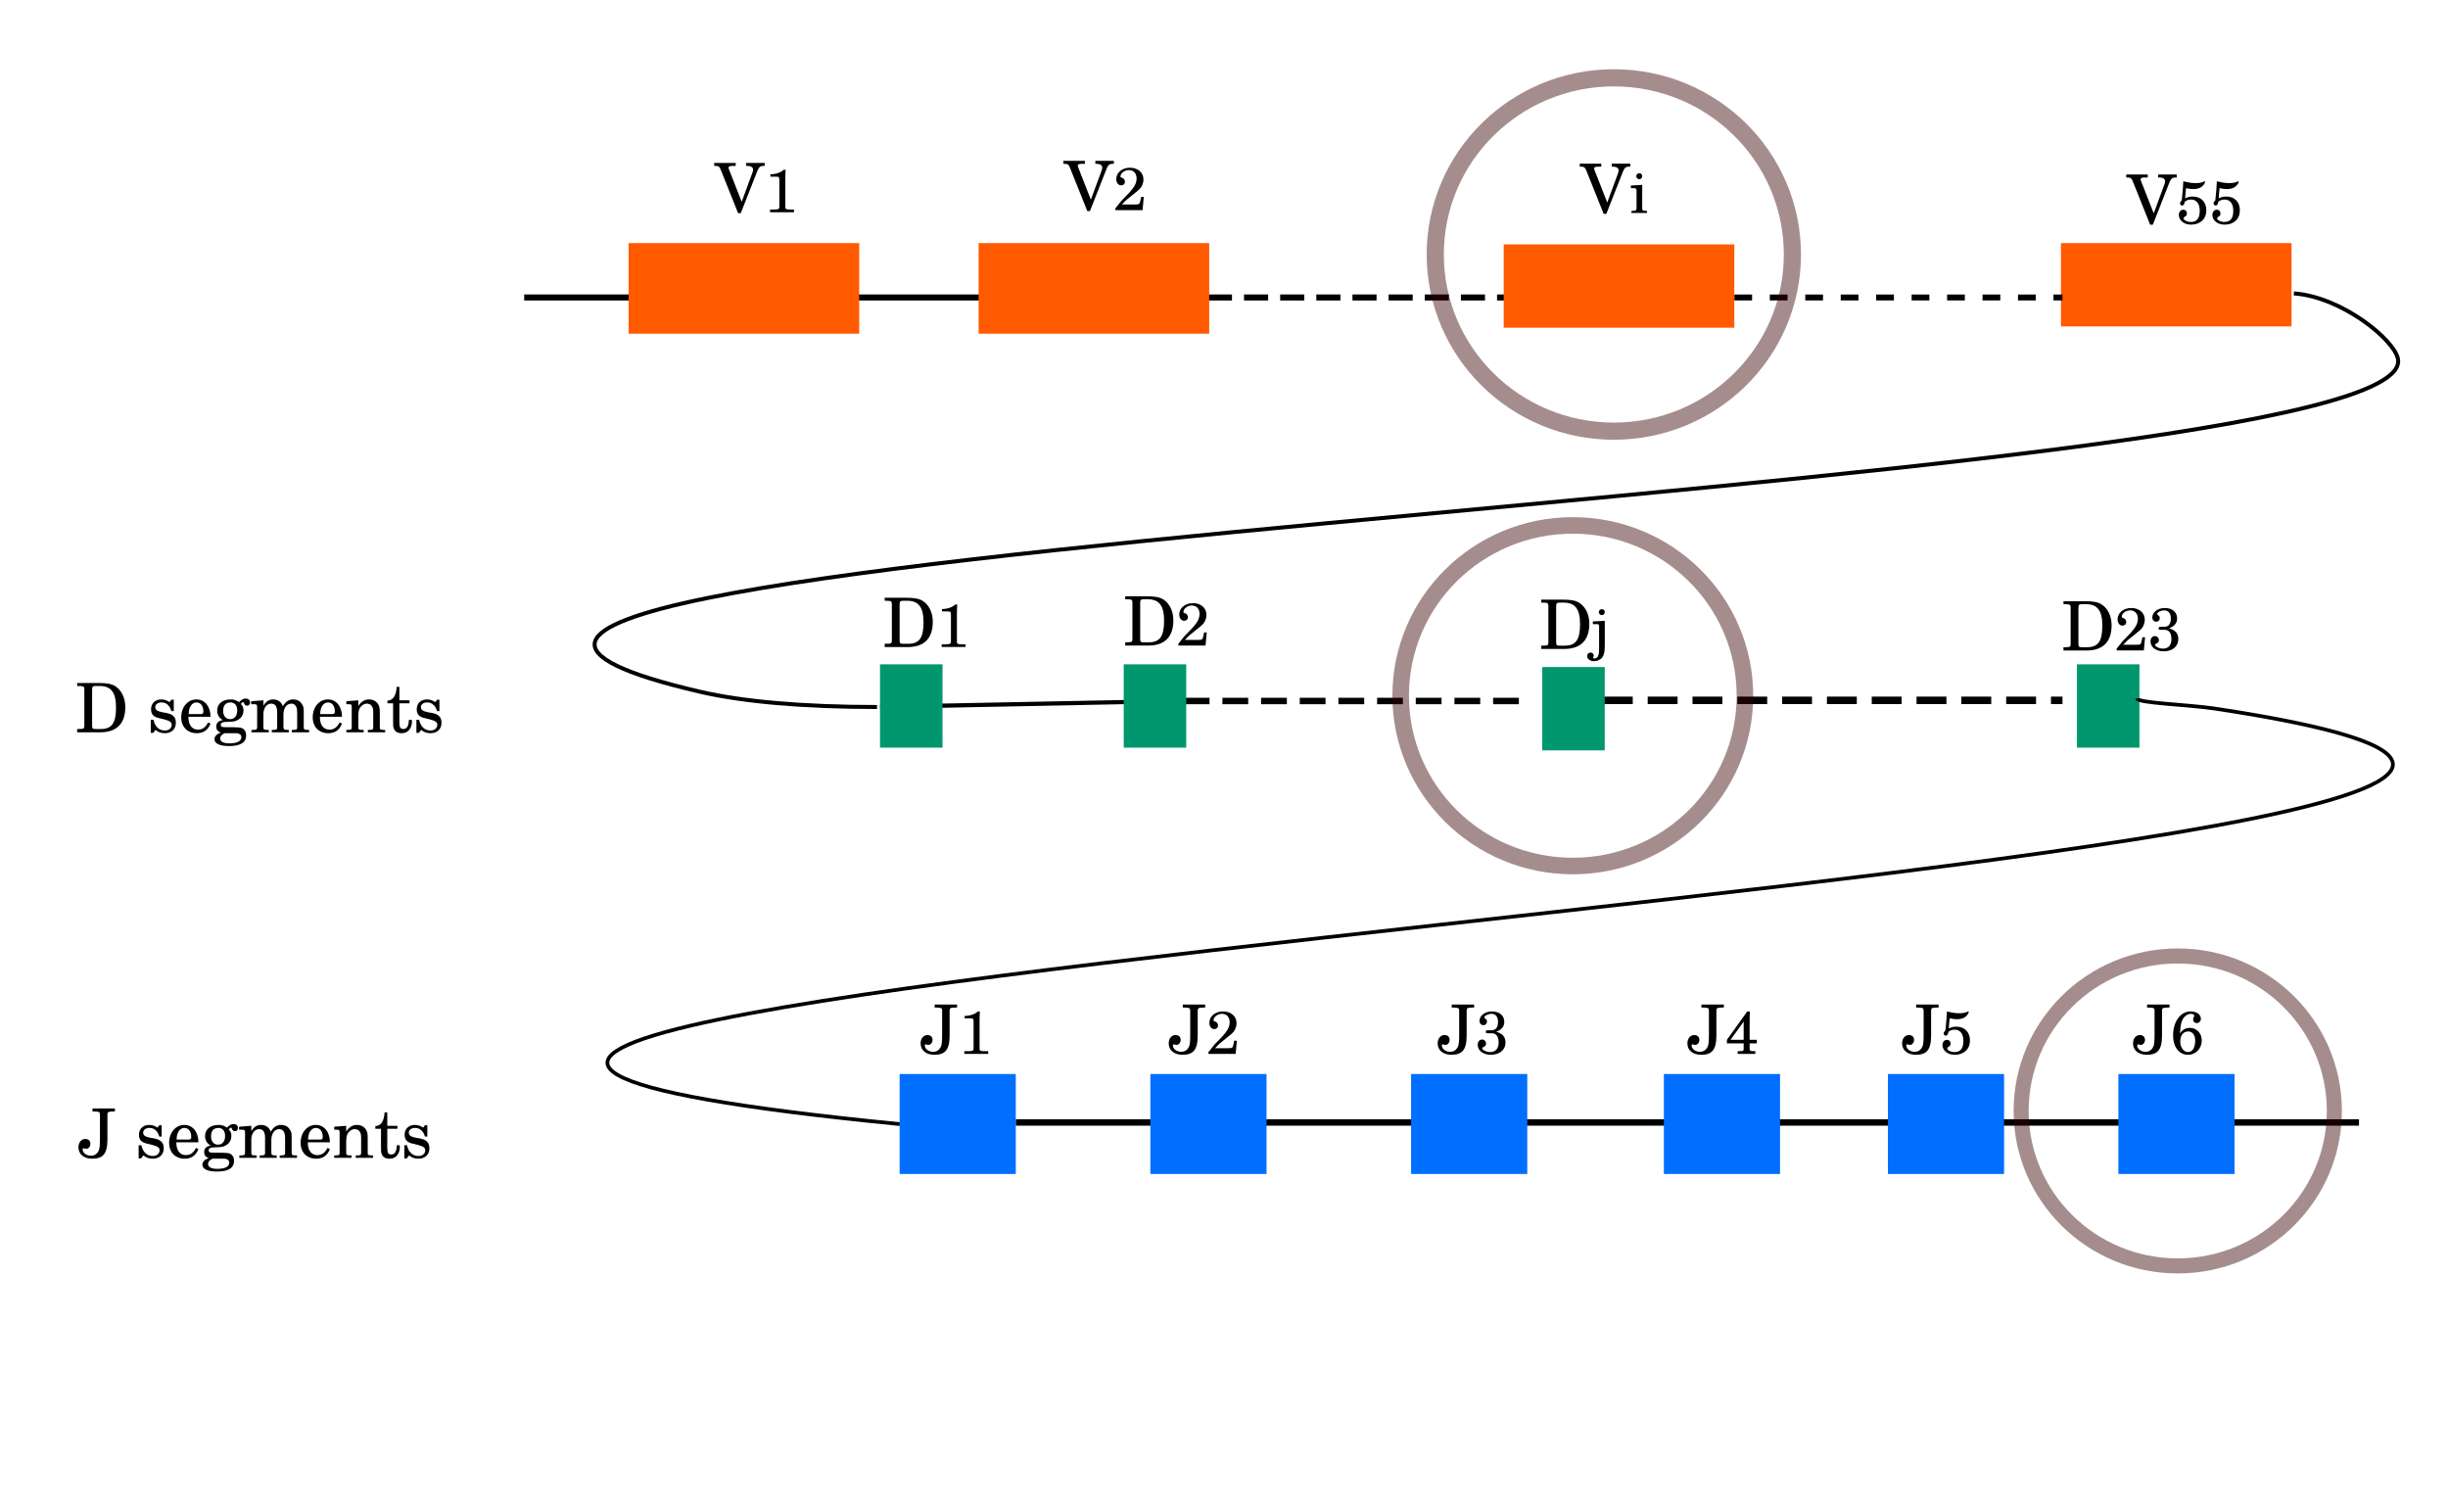
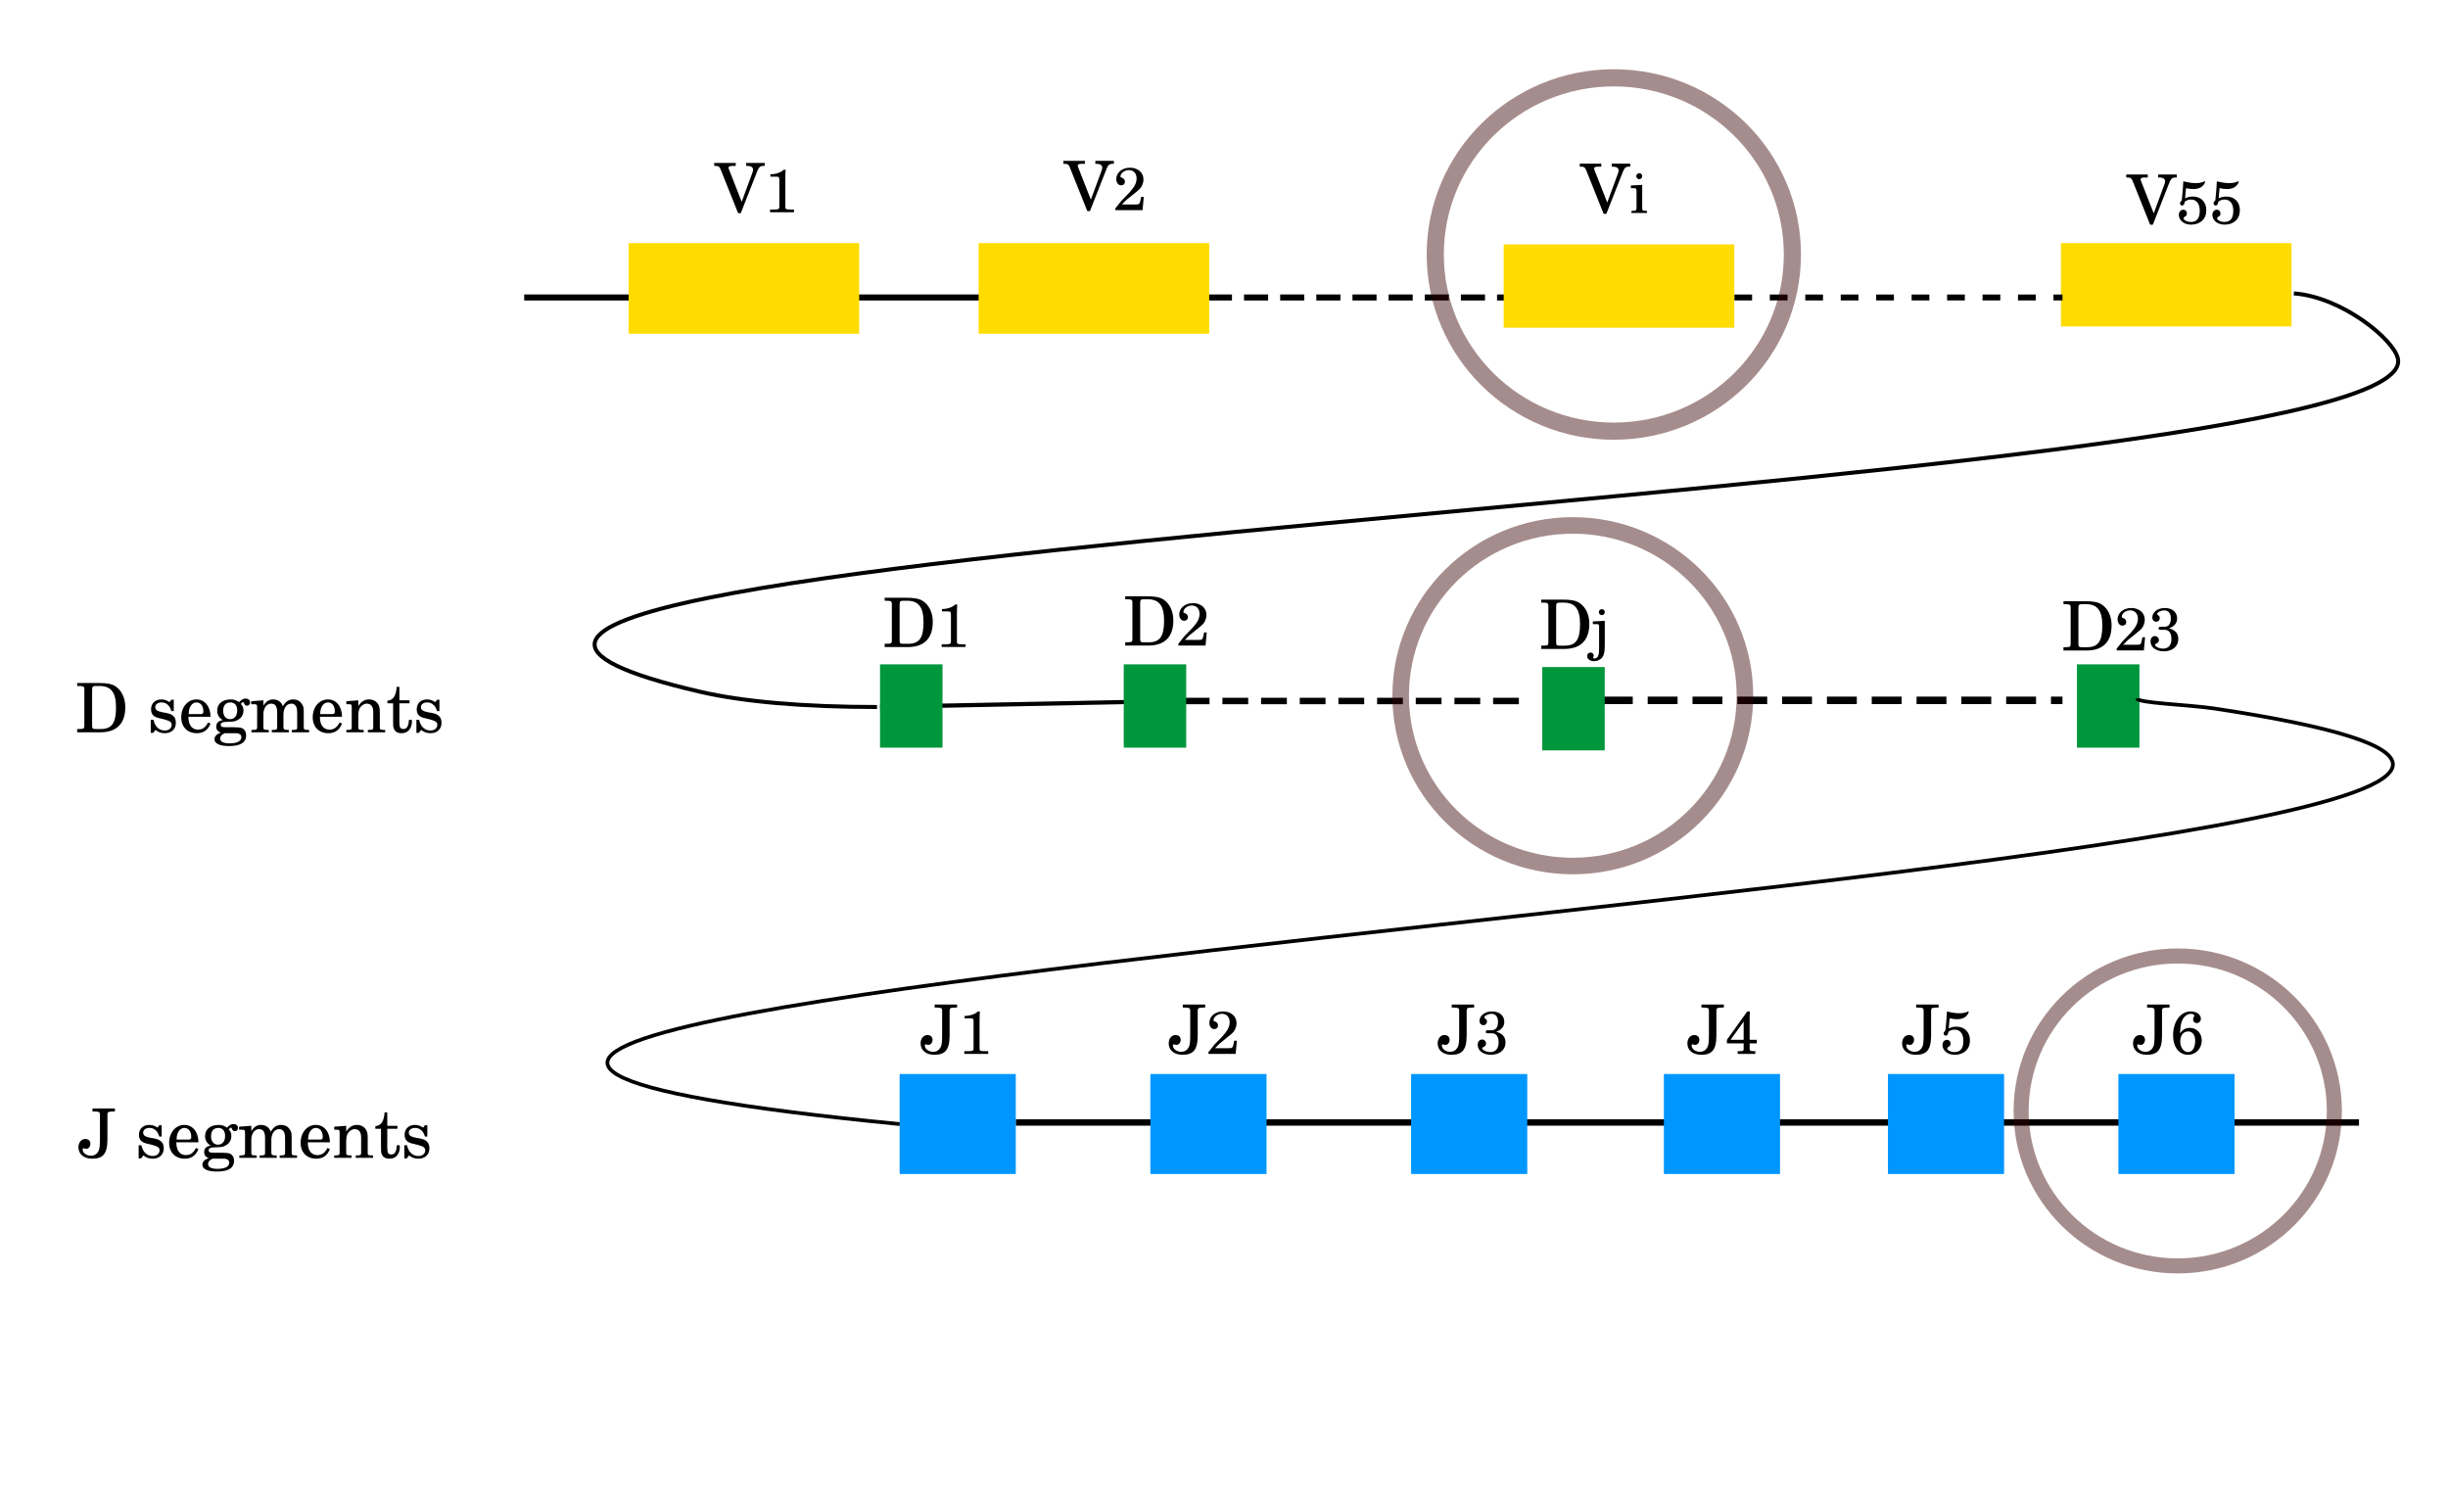
<svg xmlns="http://www.w3.org/2000/svg" xmlns:ns1="http://www.openswatchbook.org/uri/2009/osb" xmlns:xlink="http://www.w3.org/1999/xlink" width="453.543" height="280" id="svg2" version="1.0" viewBox="0 0 128 79.022">
  <defs id="defs4">
    <linearGradient id="linearGradient8689" ns1:paint="solid">
      <stop style="stop-color:#000000;stop-opacity:1;" offset="0" id="stop8691" />
    </linearGradient>
    <linearGradient id="linearGradient8681" ns1:paint="solid">
      <stop style="stop-color:#ff0000;stop-opacity:1;" offset="0" id="stop8683" />
    </linearGradient>
    <linearGradient id="linearGradient7799" ns1:paint="solid">
      <stop style="stop-color:#390000;stop-opacity:1;" offset="0" id="stop7801" />
    </linearGradient>
    <linearGradient id="linearGradient7791" ns1:paint="solid">
      <stop style="stop-color:#006eff;stop-opacity:1;" offset="0" id="stop7793" />
    </linearGradient>
    <linearGradient id="linearGradient6351" ns1:paint="solid">
      <stop style="stop-color:#006eff;stop-opacity:1;" offset="0" id="stop6353" />
    </linearGradient>
    <linearGradient xlink:href="#linearGradient7799" id="linearGradient8693" x1="73.468" y1="729.031" x2="96.531" y2="729.031" gradientUnits="userSpaceOnUse" gradientTransform="matrix(0.8487842,0,0,0.8397133,12.23606,116.137)" />
    <linearGradient xlink:href="#linearGradient7799" id="linearGradient8693-3" x1="73.468" y1="729.031" x2="96.531" y2="729.031" gradientUnits="userSpaceOnUse" gradientTransform="matrix(0.8181796,0,0,0.8094357,12.69297,161.28)" />
    <linearGradient xlink:href="#linearGradient7799" id="linearGradient8693-3-8" x1="73.468" y1="729.031" x2="96.531" y2="729.031" gradientUnits="userSpaceOnUse" gradientTransform="matrix(0.7444782,0,0,0.736522,50.5884,236.1455)" />
  </defs>
  <g id="layer1" transform="translate(4.149475e-6,-715.0093)">
-     <rect id="rect3336-0-7-5" width="12.057" height="4.356" x="107.762" y="727.719" style="fill:#ff5a00;fill-opacity:1" />
+     <rect id="rect3336-0-7-5" width="12.057" height="4.356" x="107.762" y="727.719" style="fill:#ffdc00;fill-opacity:1" />
    <text xml:space="preserve" style="font-style:normal;font-variant:normal;font-weight:normal;font-stretch:normal;font-size:3.571px;line-height:125%;font-family:'TeX Gyre Schola';-inkscape-font-specification:'TeX Gyre Schola, Normal';text-align:start;letter-spacing:0px;word-spacing:0px;writing-mode:lr-tb;text-anchor:start;fill:#000000;fill-opacity:1;stroke:none;stroke-width:1px;stroke-linecap:butt;stroke-linejoin:miter;stroke-opacity:1" x="82.634" y="726.145" id="text4719-3-4">
      <tspan id="tspan4721-7-5" x="82.634" y="726.145" dy="0">V<tspan style="font-style:normal;font-variant:normal;font-weight:normal;font-stretch:normal;font-size:3.153px;line-height:125%;font-family:'TeX Gyre Schola';-inkscape-font-specification:'TeX Gyre Schola, Normal';text-align:start;writing-mode:lr-tb;text-anchor:start" id="tspan4830-4-8">i</tspan>
      </tspan>
    </text>
    <text xml:space="preserve" style="font-style:normal;font-variant:normal;font-weight:normal;font-stretch:normal;font-size:3.571px;line-height:125%;font-family:'TeX Gyre Schola';-inkscape-font-specification:'TeX Gyre Schola, Normal';text-align:start;letter-spacing:0px;word-spacing:0px;writing-mode:lr-tb;text-anchor:start;fill:#000000;fill-opacity:1;stroke:none;stroke-width:1px;stroke-linecap:butt;stroke-linejoin:miter;stroke-opacity:1" x="46.147" y="748.837" id="text4719-3-4-8">
      <tspan id="tspan4721-7-5-1" x="46.147" y="748.837" dy="0">D<tspan style="font-style:normal;font-variant:normal;font-weight:normal;font-stretch:normal;font-size:3.153px;line-height:125%;font-family:'TeX Gyre Schola';-inkscape-font-specification:'TeX Gyre Schola, Normal';text-align:start;writing-mode:lr-tb;text-anchor:start" id="tspan4830-4-8-1">1</tspan>
      </tspan>
    </text>
    <text xml:space="preserve" style="font-style:normal;font-variant:normal;font-weight:normal;font-stretch:normal;font-size:3.571px;line-height:125%;font-family:'TeX Gyre Schola';-inkscape-font-specification:'TeX Gyre Schola, Normal';text-align:start;letter-spacing:0px;word-spacing:0px;writing-mode:lr-tb;text-anchor:start;fill:#000000;fill-opacity:1;stroke:none;stroke-width:1px;stroke-linecap:butt;stroke-linejoin:miter;stroke-opacity:1" x="58.726" y="748.762" id="text4719-3-4-8-3">
      <tspan id="tspan4721-7-5-1-4" x="58.726" y="748.762" dy="0">D<tspan style="font-style:normal;font-variant:normal;font-weight:normal;font-stretch:normal;font-size:3.153px;line-height:125%;font-family:'TeX Gyre Schola';-inkscape-font-specification:'TeX Gyre Schola, Normal';text-align:start;writing-mode:lr-tb;text-anchor:start" id="tspan4830-4-8-1-9">2</tspan>
      </tspan>
    </text>
    <text xml:space="preserve" style="font-style:normal;font-variant:normal;font-weight:normal;font-stretch:normal;font-size:3.571px;line-height:125%;font-family:'TeX Gyre Schola';-inkscape-font-specification:'TeX Gyre Schola, Normal';text-align:start;letter-spacing:0px;word-spacing:0px;writing-mode:lr-tb;text-anchor:start;fill:#000000;fill-opacity:1;stroke:none;stroke-width:1px;stroke-linecap:butt;stroke-linejoin:miter;stroke-opacity:1" x="80.476" y="748.938" id="text4719-3-4-8-6">
      <tspan id="tspan4721-7-5-1-41" x="80.476" y="748.938" dy="0">D<tspan style="font-style:normal;font-variant:normal;font-weight:normal;font-stretch:normal;font-size:3.153px;line-height:125%;font-family:'TeX Gyre Schola';-inkscape-font-specification:'TeX Gyre Schola, Normal';text-align:start;writing-mode:lr-tb;text-anchor:start" id="tspan4830-4-8-1-2">j</tspan>
      </tspan>
    </text>
    <text xml:space="preserve" style="font-style:normal;font-variant:normal;font-weight:normal;font-stretch:normal;font-size:3.571px;line-height:125%;font-family:'TeX Gyre Schola';-inkscape-font-specification:'TeX Gyre Schola, Normal';text-align:start;letter-spacing:0px;word-spacing:0px;writing-mode:lr-tb;text-anchor:start;fill:#000000;fill-opacity:1;stroke:none;stroke-width:1px;stroke-linecap:butt;stroke-linejoin:miter;stroke-opacity:1" x="48.123" y="770.11" id="text4719-3-4-8-1">
      <tspan id="tspan4721-7-5-1-49" x="48.123" y="770.11" dy="0">J<tspan style="font-style:normal;font-variant:normal;font-weight:normal;font-stretch:normal;font-size:3.153px;line-height:125%;font-family:'TeX Gyre Schola';-inkscape-font-specification:'TeX Gyre Schola, Normal';text-align:start;writing-mode:lr-tb;text-anchor:start" id="tspan4830-4-8-1-6">1</tspan>
      </tspan>
    </text>
    <text xml:space="preserve" style="font-style:normal;font-variant:normal;font-weight:normal;font-stretch:normal;font-size:3.571px;line-height:125%;font-family:'TeX Gyre Schola';-inkscape-font-specification:'TeX Gyre Schola, Normal';text-align:start;letter-spacing:0px;word-spacing:0px;writing-mode:lr-tb;text-anchor:start;fill:#000000;fill-opacity:1;stroke:none;stroke-width:1px;stroke-linecap:butt;stroke-linejoin:miter;stroke-opacity:1" x="61.092" y="770.11" id="text4719-3-4-8-1-8">
      <tspan id="tspan4721-7-5-1-49-8" x="61.092" y="770.11" dy="0">J<tspan style="font-style:normal;font-variant:normal;font-weight:normal;font-stretch:normal;font-size:3.153px;line-height:125%;font-family:'TeX Gyre Schola';-inkscape-font-specification:'TeX Gyre Schola, Normal';text-align:start;writing-mode:lr-tb;text-anchor:start" id="tspan6252">2</tspan>
      </tspan>
    </text>
    <text xml:space="preserve" style="font-style:normal;font-variant:normal;font-weight:normal;font-stretch:normal;font-size:3.571px;line-height:125%;font-family:'TeX Gyre Schola';-inkscape-font-specification:'TeX Gyre Schola, Normal';text-align:start;letter-spacing:0px;word-spacing:0px;writing-mode:lr-tb;text-anchor:start;fill:#000000;fill-opacity:1;stroke:none;stroke-width:1px;stroke-linecap:butt;stroke-linejoin:miter;stroke-opacity:1" x="75.157" y="770.11" id="text4719-3-4-8-1-0">
      <tspan id="tspan4721-7-5-1-49-5" x="75.157" y="770.11" dy="0">J<tspan style="font-style:normal;font-variant:normal;font-weight:normal;font-stretch:normal;font-size:3.153px;line-height:125%;font-family:'TeX Gyre Schola';-inkscape-font-specification:'TeX Gyre Schola, Normal';text-align:start;writing-mode:lr-tb;text-anchor:start" id="tspan4830-4-8-1-6-7">3</tspan>
      </tspan>
    </text>
    <text xml:space="preserve" style="font-style:normal;font-variant:normal;font-weight:normal;font-stretch:normal;font-size:3.571px;line-height:125%;font-family:'TeX Gyre Schola';-inkscape-font-specification:'TeX Gyre Schola, Normal';text-align:start;letter-spacing:0px;word-spacing:0px;writing-mode:lr-tb;text-anchor:start;fill:#000000;fill-opacity:1;stroke:none;stroke-width:1px;stroke-linecap:butt;stroke-linejoin:miter;stroke-opacity:1" x="88.216" y="770.11" id="text4719-3-4-8-1-9">
      <tspan id="tspan4721-7-5-1-49-6" x="88.216" y="770.11" dy="0">J<tspan style="font-style:normal;font-variant:normal;font-weight:normal;font-stretch:normal;font-size:3.153px;line-height:125%;font-family:'TeX Gyre Schola';-inkscape-font-specification:'TeX Gyre Schola, Normal';text-align:start;writing-mode:lr-tb;text-anchor:start" id="tspan4830-4-8-1-6-0">4</tspan>
      </tspan>
    </text>
    <text xml:space="preserve" style="font-style:normal;font-variant:normal;font-weight:normal;font-stretch:normal;font-size:3.571px;line-height:125%;font-family:'TeX Gyre Schola';-inkscape-font-specification:'TeX Gyre Schola, Normal';text-align:start;letter-spacing:0px;word-spacing:0px;writing-mode:lr-tb;text-anchor:start;fill:#000000;fill-opacity:1;stroke:none;stroke-width:1px;stroke-linecap:butt;stroke-linejoin:miter;stroke-opacity:1" x="99.44" y="770.11" id="text4719-3-4-8-1-7">
      <tspan id="tspan4721-7-5-1-49-53" x="99.44" y="770.11" dy="0">J<tspan style="font-style:normal;font-variant:normal;font-weight:normal;font-stretch:normal;font-size:3.153px;line-height:125%;font-family:'TeX Gyre Schola';-inkscape-font-specification:'TeX Gyre Schola, Normal';text-align:start;writing-mode:lr-tb;text-anchor:start" id="tspan4830-4-8-1-6-6">5</tspan>
      </tspan>
    </text>
    <text xml:space="preserve" style="font-style:normal;font-variant:normal;font-weight:normal;font-stretch:normal;font-size:3.571px;line-height:125%;font-family:'TeX Gyre Schola';-inkscape-font-specification:'TeX Gyre Schola, Normal';text-align:start;letter-spacing:0px;word-spacing:0px;writing-mode:lr-tb;text-anchor:start;fill:#000000;fill-opacity:1;stroke:none;stroke-width:1px;stroke-linecap:butt;stroke-linejoin:miter;stroke-opacity:1" x="111.514" y="770.11" id="text4719-3-4-8-1-98">
      <tspan id="tspan4721-7-5-1-49-82" x="111.514" y="770.11" dy="0">J<tspan style="font-style:normal;font-variant:normal;font-weight:normal;font-stretch:normal;font-size:3.153px;line-height:125%;font-family:'TeX Gyre Schola';-inkscape-font-specification:'TeX Gyre Schola, Normal';text-align:start;writing-mode:lr-tb;text-anchor:start" id="tspan4830-4-8-1-6-61">6</tspan>
      </tspan>
    </text>
-     <rect transform="scale(1,-1)" style="fill:#00966e;fill-opacity:1" y="-754.099" x="108.599" height="4.356" width="3.267" id="rect3336-0-7-4-9" />
+     <rect transform="scale(1,-1)" style="fill:#00963c;fill-opacity:1" y="-754.099" x="108.599" height="4.356" width="3.267" id="rect3336-0-7-4-9" />
    <flowRoot xml:space="preserve" id="flowRoot4699" style="font-style:normal;font-variant:normal;font-weight:normal;font-stretch:normal;font-size:32.794px;line-height:125%;font-family:'TeX Gyre Schola';-inkscape-font-specification:'TeX Gyre Schola, Normal';text-align:start;letter-spacing:0px;word-spacing:0px;writing-mode:lr-tb;text-anchor:start;fill:#000000;fill-opacity:1;stroke:none;stroke-width:1px;stroke-linecap:butt;stroke-linejoin:miter;stroke-opacity:1" transform="matrix(0.1089034,0,0,0.1089034,7.448151,418.9126)">
      <flowRegion id="flowRegion4701">
        <rect id="rect4703" width="241.248" height="50.888" x="-31.793" y="2837.87" style="font-style:normal;font-variant:normal;font-weight:normal;font-stretch:normal;font-size:32.794px;line-height:125%;font-family:'TeX Gyre Schola';-inkscape-font-specification:'TeX Gyre Schola, Normal';text-align:start;writing-mode:lr-tb;text-anchor:start" />
      </flowRegion>
      <flowPara id="flowPara4705">V segments</flowPara>
    </flowRoot>
    <text xml:space="preserve" style="font-style:normal;font-variant:normal;font-weight:normal;font-stretch:normal;font-size:3.571px;line-height:125%;font-family:'TeX Gyre Schola';-inkscape-font-specification:'TeX Gyre Schola, Normal';text-align:start;letter-spacing:0px;word-spacing:0px;writing-mode:lr-tb;text-anchor:start;fill:#000000;fill-opacity:1;stroke:none;stroke-width:1px;stroke-linecap:butt;stroke-linejoin:miter;stroke-opacity:1" x="3.925" y="753.294" id="text4707">
      <tspan id="tspan4709" x="3.925" y="753.294">D segments</tspan>
    </text>
    <text xml:space="preserve" style="font-style:normal;font-variant:normal;font-weight:normal;font-stretch:normal;font-size:3.571px;line-height:125%;font-family:'TeX Gyre Schola';-inkscape-font-specification:'TeX Gyre Schola, Normal';text-align:start;letter-spacing:0px;word-spacing:0px;writing-mode:lr-tb;text-anchor:start;fill:#000000;fill-opacity:1;stroke:none;stroke-width:1px;stroke-linecap:butt;stroke-linejoin:miter;stroke-opacity:1" x="4.086" y="775.543" id="text4711">
      <tspan id="tspan4713" x="4.086" y="775.543">J segments</tspan>
    </text>
    <text xml:space="preserve" style="font-style:normal;font-variant:normal;font-weight:normal;font-stretch:normal;font-size:3.571px;line-height:125%;font-family:'TeX Gyre Schola';-inkscape-font-specification:'TeX Gyre Schola, Normal';text-align:start;letter-spacing:0px;word-spacing:0px;writing-mode:lr-tb;text-anchor:start;fill:#000000;fill-opacity:1;stroke:none;stroke-width:1px;stroke-linecap:butt;stroke-linejoin:miter;stroke-opacity:1" x="37.376" y="726.105" id="text4715">
      <tspan id="tspan4824" x="37.376" y="726.105" dy="0 0.51">V<tspan style="font-style:normal;font-variant:normal;font-weight:normal;font-stretch:normal;font-size:3.153px;line-height:125%;font-family:'TeX Gyre Schola';-inkscape-font-specification:'TeX Gyre Schola, Normal';text-align:start;writing-mode:lr-tb;text-anchor:start" id="tspan4828">1</tspan>
      </tspan>
    </text>
    <text xml:space="preserve" style="font-style:normal;font-variant:normal;font-weight:normal;font-stretch:normal;font-size:3.571px;line-height:125%;font-family:'TeX Gyre Schola';-inkscape-font-specification:'TeX Gyre Schola, Normal';text-align:start;letter-spacing:0px;word-spacing:0px;writing-mode:lr-tb;text-anchor:start;fill:#000000;fill-opacity:1;stroke:none;stroke-width:1px;stroke-linecap:butt;stroke-linejoin:miter;stroke-opacity:1" x="55.633" y="725.997" id="text4719">
      <tspan id="tspan4721" x="55.633" y="725.997" dy="0 0.51">V<tspan style="font-style:normal;font-variant:normal;font-weight:normal;font-stretch:normal;font-size:3.153px;line-height:125%;font-family:'TeX Gyre Schola';-inkscape-font-specification:'TeX Gyre Schola, Normal';text-align:start;writing-mode:lr-tb;text-anchor:start" id="tspan4830">2</tspan>
      </tspan>
    </text>
    <text xml:space="preserve" style="font-style:normal;font-variant:normal;font-weight:normal;font-stretch:normal;font-size:3.571px;line-height:125%;font-family:'TeX Gyre Schola';-inkscape-font-specification:'TeX Gyre Schola, Normal';text-align:start;letter-spacing:0px;word-spacing:0px;writing-mode:lr-tb;text-anchor:start;fill:#000000;fill-opacity:1;stroke:none;stroke-width:1px;stroke-linecap:butt;stroke-linejoin:miter;stroke-opacity:1" x="111.207" y="726.708" id="text4719-3">
      <tspan id="tspan4721-7" x="111.207" y="726.708" dy="0">V<tspan style="font-style:normal;font-variant:normal;font-weight:normal;font-stretch:normal;font-size:3.153px;line-height:125%;font-family:'TeX Gyre Schola';-inkscape-font-specification:'TeX Gyre Schola, Normal';text-align:start;writing-mode:lr-tb;text-anchor:start" id="tspan4830-4">55</tspan>
      </tspan>
    </text>
    <text xml:space="preserve" style="font-style:normal;font-variant:normal;font-weight:normal;font-stretch:normal;font-size:3.571px;line-height:125%;font-family:'TeX Gyre Schola';-inkscape-font-specification:'TeX Gyre Schola, Normal';text-align:start;letter-spacing:0px;word-spacing:0px;writing-mode:lr-tb;text-anchor:start;fill:#000000;fill-opacity:1;stroke:none;stroke-width:1px;stroke-linecap:butt;stroke-linejoin:miter;stroke-opacity:1" x="107.787" y="749.017" id="text4719-3-4-8-2">
      <tspan id="tspan4721-7-5-1-8" x="107.787" y="749.017" dy="0">D<tspan style="font-style:normal;font-variant:normal;font-weight:normal;font-stretch:normal;font-size:3.153px;line-height:125%;font-family:'TeX Gyre Schola';-inkscape-font-specification:'TeX Gyre Schola, Normal';text-align:start;writing-mode:lr-tb;text-anchor:start" id="tspan4830-4-8-1-7">23</tspan>
      </tspan>
    </text>
    <path style="fill:none;fill-rule:evenodd;stroke:#000000;stroke-width:0.315px;stroke-linecap:butt;stroke-linejoin:miter;stroke-opacity:1" d="m 27.409,730.562 35.748,0" id="path5602" />
    <path style="fill:none;fill-rule:evenodd;stroke:#000000;stroke-width:0.209;stroke-linecap:butt;stroke-linejoin:miter;stroke-miterlimit:4;stroke-dasharray:none;stroke-opacity:1" d="m 119.941,730.35 c 2.49,0.179 5.2,2.383 5.436,3.394 1.709,7.311 -121.458,9.863 -88.76,17.435 2.219,0.514 5.369,0.795 9.241,0.795" id="path6158" />
    <path style="fill:none;fill-rule:evenodd;stroke:#000000;stroke-width:0.315;stroke-linecap:butt;stroke-linejoin:miter;stroke-miterlimit:4;stroke-dasharray:1.26, 0.63;stroke-dashoffset:0;stroke-opacity:1" d="m 63.157,730.562 15.64,0" id="path5604" />
    <path style="fill:none;fill-rule:evenodd;stroke:#000000;stroke-width:0.309;stroke-linecap:butt;stroke-linejoin:miter;stroke-miterlimit:4;stroke-dasharray:0.927, 0.927;stroke-dashoffset:0;stroke-opacity:1" d="m 90.685,730.562 17.158,0" id="path6154" />
    <path style="fill:none;fill-rule:evenodd;stroke:#000000;stroke-width:0.22px;stroke-linecap:butt;stroke-linejoin:miter;stroke-opacity:1" d="m 46.017,751.967 15.589,-0.307" id="path5602-5" />
    <path style="fill:none;fill-rule:evenodd;stroke:#000000;stroke-width:0.337;stroke-linecap:butt;stroke-linejoin:miter;stroke-miterlimit:4;stroke-dasharray:1.348, 0.674;stroke-dashoffset:0;stroke-opacity:1" d="m 61.895,751.66 17.891,0" id="path5604-9" />
    <path style="fill:none;fill-rule:evenodd;stroke:#000000;stroke-width:0.391;stroke-linecap:butt;stroke-linejoin:miter;stroke-miterlimit:4;stroke-dasharray:1.562, 0.781;stroke-dashoffset:0;stroke-opacity:1" d="m 83.811,751.626 24.031,0" id="path5604-9-8" />
    <path style="fill:none;fill-rule:evenodd;stroke:#000000;stroke-width:0.195;stroke-linecap:butt;stroke-linejoin:miter;stroke-miterlimit:4;stroke-dasharray:none;stroke-opacity:1" d="m 111.75,751.53 c 0.022,0.239 2.588,0.312 4.046,0.524 52.631,7.955 -137.822,14.955 -68.748,21.727" id="path6158-5" />
    <path style="fill:none;fill-rule:evenodd;stroke:#000000;stroke-width:0.335;stroke-linecap:butt;stroke-linejoin:miter;stroke-miterlimit:4;stroke-dasharray:none;stroke-opacity:1" d="m 53.112,773.696 70.234,0" id="path5602-5-1" />
-     <rect id="rect3336-0-7-5-0" width="12.057" height="4.356" x="78.625" y="727.787" style="fill:#ff5a00;fill-opacity:1" />
-     <rect id="rect3336" width="12.057" height="4.737" x="32.868" y="727.719" style="fill:#ff5a00;fill-opacity:1" />
-     <rect id="rect3336-3" width="12.057" height="4.737" x="51.169" y="727.719" style="fill:#ff5a00;fill-opacity:1" />
-     <rect transform="scale(1,-1)" style="fill:#00966e;fill-opacity:1" y="-754.099" x="46.014" height="4.356" width="3.267" id="rect3336-0-7-4" />
-     <rect transform="scale(1,-1)" style="fill:#00966e;fill-opacity:1" y="-754.099" x="58.757" height="4.356" width="3.267" id="rect3336-0-7-4-7" />
-     <rect transform="scale(1,-1)" style="fill:#006eff;fill-opacity:1" y="-776.389" x="47.039" height="5.227" width="6.074" id="rect3336-0-7-4-2" />
-     <rect transform="scale(1,-1)" style="fill:#006eff;fill-opacity:1" y="-776.389" x="60.15" height="5.227" width="6.074" id="rect3336-0-7-4-7-4" />
-     <rect transform="scale(1,-1)" style="fill:#006eff;fill-opacity:1" y="-776.389" x="73.783" height="5.227" width="6.074" id="rect3336-0-7-4-3-1" />
-     <rect transform="scale(1,-1)" style="fill:#006eff;fill-opacity:1" y="-776.389" x="87" height="5.227" width="6.074" id="rect3336-0-7-4-9-7" />
-     <rect transform="scale(1,-1)" style="fill:#006eff;fill-opacity:1" y="-776.389" x="98.714" height="5.227" width="6.074" id="rect3336-0-7-4-9-7-9" />
-     <rect transform="scale(1,-1)" style="fill:#006eff;fill-opacity:1" y="-776.389" x="110.765" height="5.227" width="6.074" id="rect3336-0-7-4-9-7-8" />
-     <rect transform="scale(1,-1)" style="fill:#00966e;fill-opacity:1" y="-754.241" x="80.64" height="4.356" width="3.267" id="rect3336-0-7-4-7-3" />
+     <rect id="rect3336-0-7-5-0" width="12.057" height="4.356" x="78.625" y="727.787" style="fill:#ffdc00;fill-opacity:1" />
+     <rect id="rect3336" width="12.057" height="4.737" x="32.868" y="727.719" style="fill:#ffdc00;fill-opacity:1" />
+     <rect id="rect3336-3" width="12.057" height="4.737" x="51.169" y="727.719" style="fill:#ffdc00;fill-opacity:1" />
+     <rect transform="scale(1,-1)" style="fill:#00963c;fill-opacity:1" y="-754.099" x="46.014" height="4.356" width="3.267" id="rect3336-0-7-4" />
+     <rect transform="scale(1,-1)" style="fill:#00963c;fill-opacity:1" y="-754.099" x="58.757" height="4.356" width="3.267" id="rect3336-0-7-4-7" />
+     <rect transform="scale(1,-1)" style="fill:#0096ff;fill-opacity:1" y="-776.389" x="47.039" height="5.227" width="6.074" id="rect3336-0-7-4-2" />
+     <rect transform="scale(1,-1)" style="fill:#0096ff;fill-opacity:1" y="-776.389" x="60.15" height="5.227" width="6.074" id="rect3336-0-7-4-7-4" />
+     <rect transform="scale(1,-1)" style="fill:#0096ff;fill-opacity:1" y="-776.389" x="73.783" height="5.227" width="6.074" id="rect3336-0-7-4-3-1" />
+     <rect transform="scale(1,-1)" style="fill:#0096ff;fill-opacity:1" y="-776.389" x="87" height="5.227" width="6.074" id="rect3336-0-7-4-9-7" />
+     <rect transform="scale(1,-1)" style="fill:#0096ff;fill-opacity:1" y="-776.389" x="98.714" height="5.227" width="6.074" id="rect3336-0-7-4-9-7-9" />
+     <rect transform="scale(1,-1)" style="fill:#0096ff;fill-opacity:1" y="-776.389" x="110.765" height="5.227" width="6.074" id="rect3336-0-7-4-9-7-8" />
+     <rect transform="scale(1,-1)" style="fill:#00963c;fill-opacity:1" y="-754.241" x="80.64" height="4.356" width="3.267" id="rect3336-0-7-4-7-3" />
    <rect style="fill-opacity:1;stroke-width:1.063;stroke-miterlimit:4;stroke-dasharray:none;stroke-dashoffset:0;fill:none" id="rect6349" width="22" height="20" x="74" y="718.031" />
    <ellipse style="opacity:0.447;fill:none;fill-opacity:1;stroke:url(#linearGradient8693);stroke-width:0.897;stroke-miterlimit:4;stroke-dasharray:none;stroke-dashoffset:0" id="path8665" cx="84.383" cy="728.315" rx="9.337" ry="9.237" />
    <ellipse style="opacity:0.447;fill:none;fill-opacity:1;stroke:url(#linearGradient8693-3);stroke-width:0.865;stroke-miterlimit:4;stroke-dasharray:none;stroke-dashoffset:0" id="path8665-2" cx="82.238" cy="751.384" rx="9" ry="8.904" />
    <ellipse style="opacity:0.447;fill:none;fill-opacity:1;stroke:url(#linearGradient8693-3-8);stroke-width:0.787;stroke-miterlimit:4;stroke-dasharray:none;stroke-dashoffset:0" id="path8665-2-5" cx="113.869" cy="773.093" rx="8.189" ry="8.102" />
  </g>
</svg>
